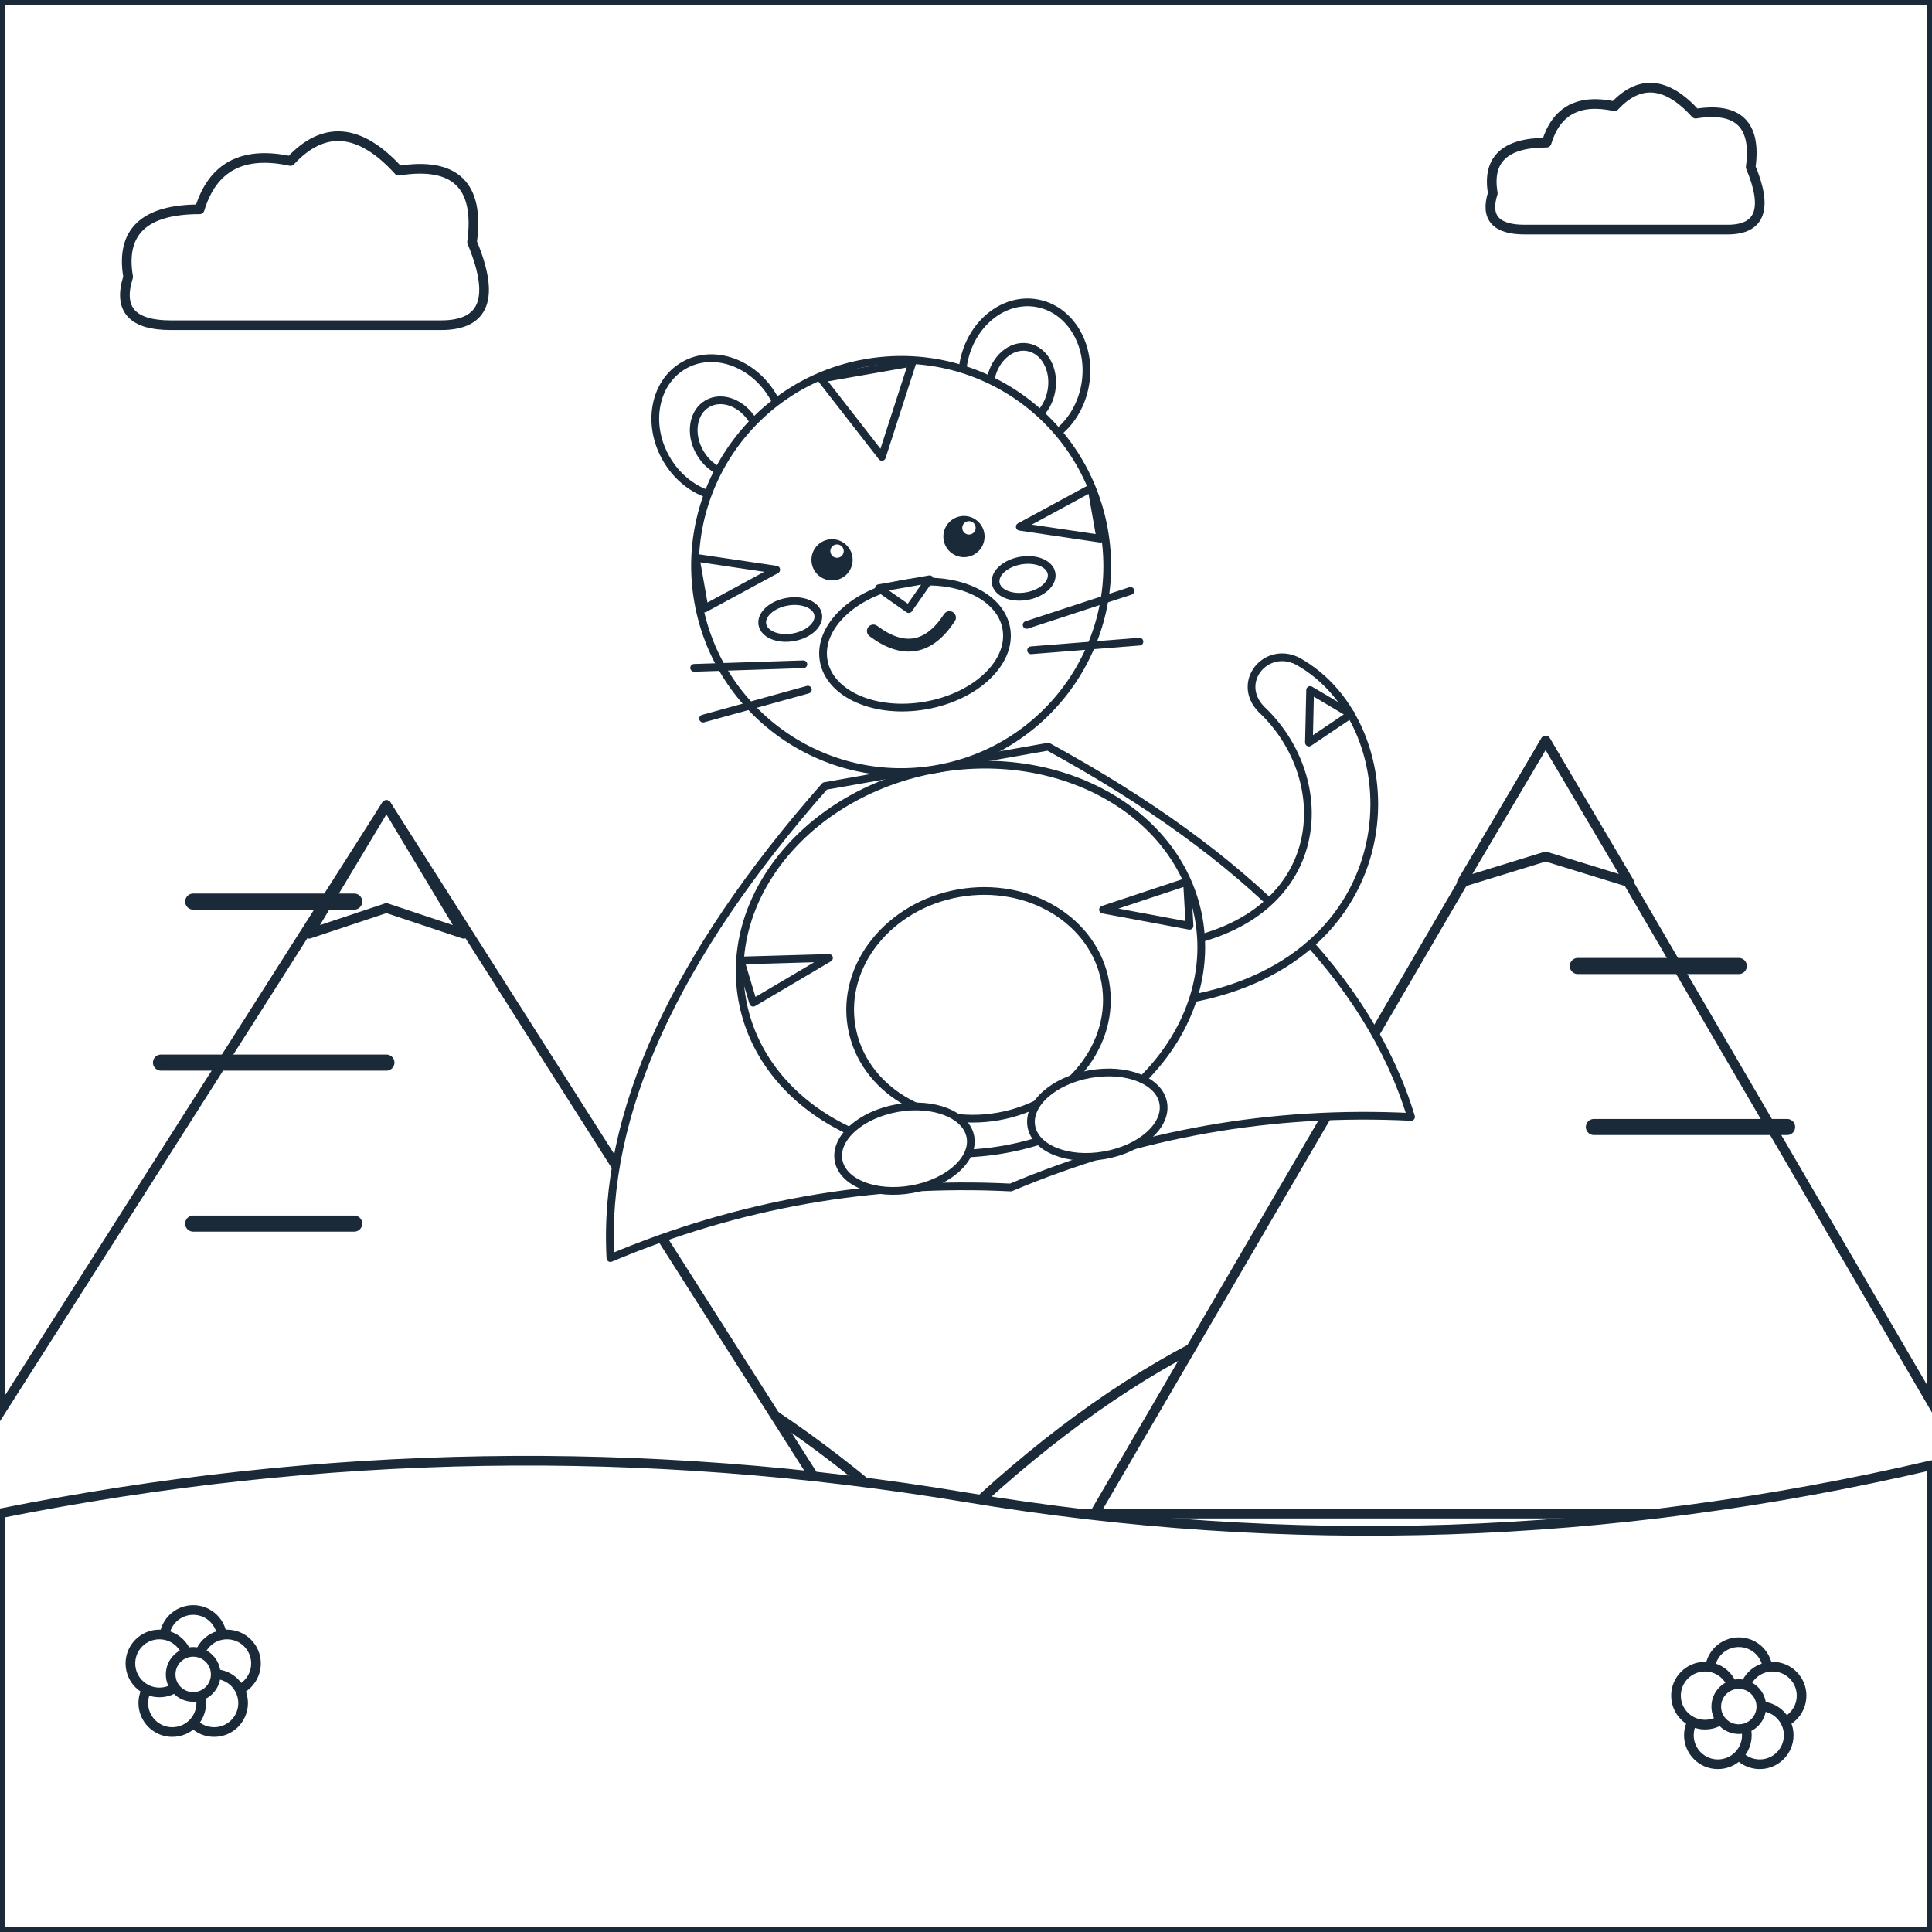
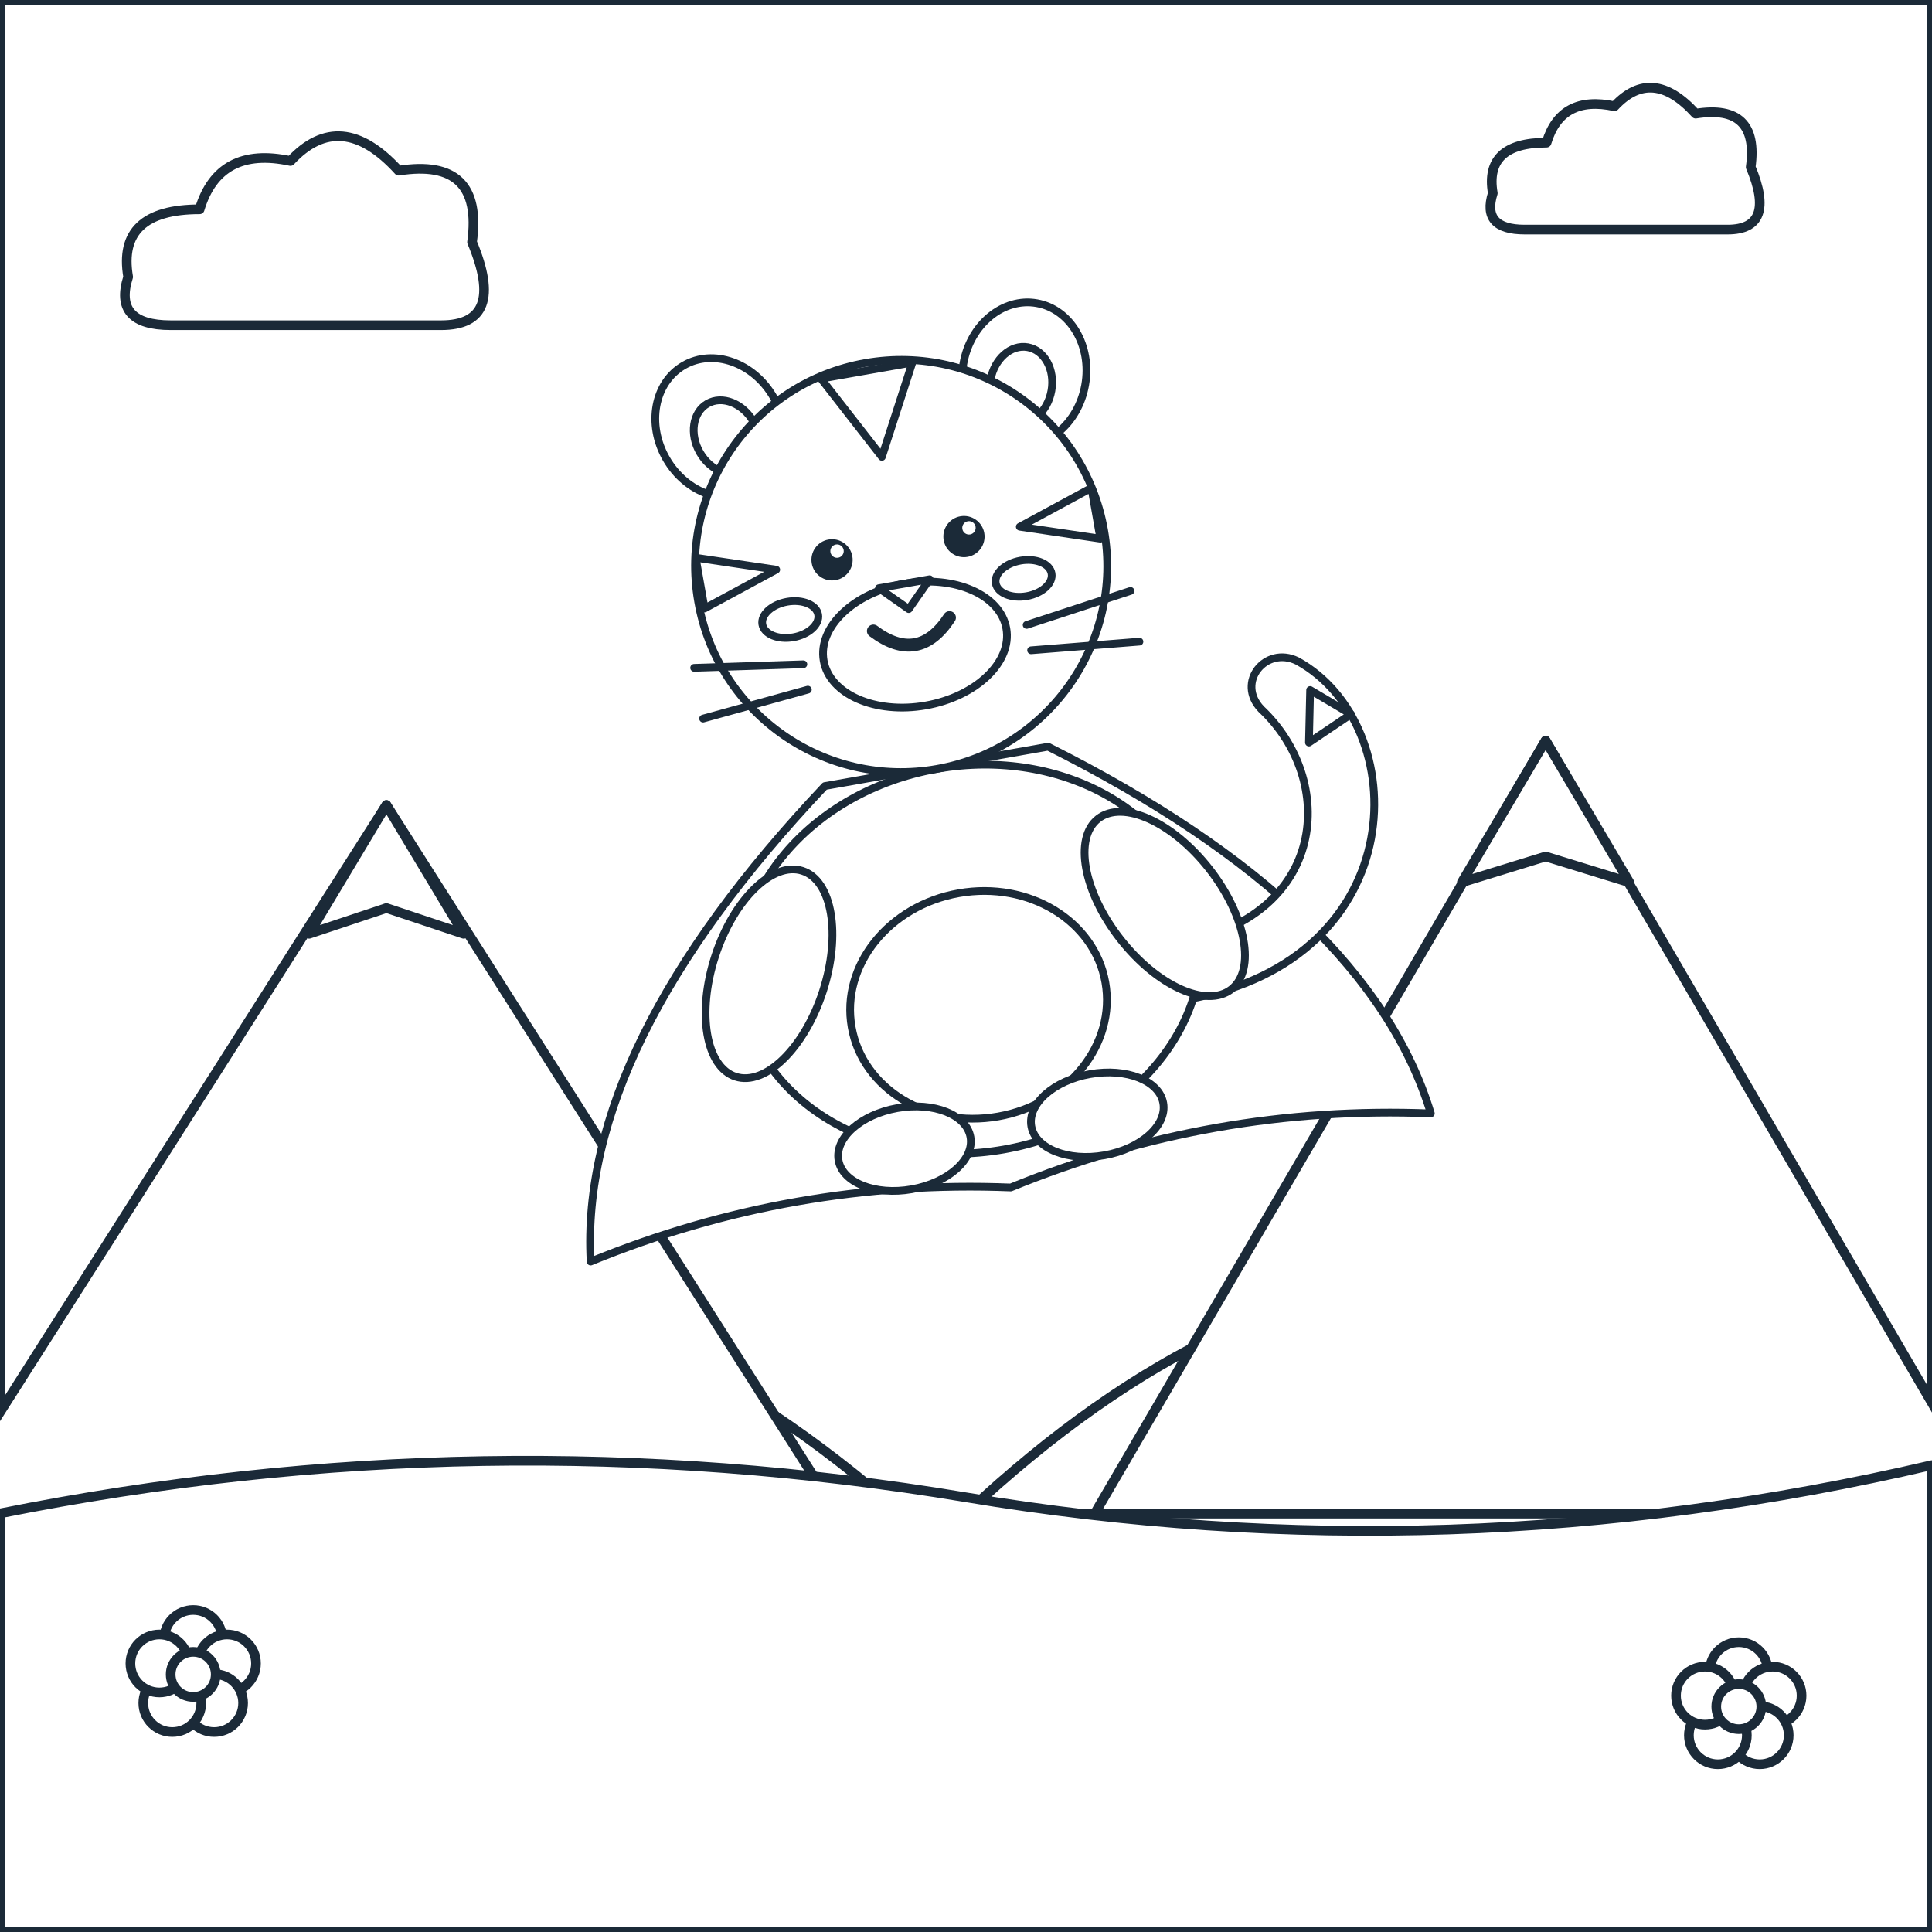
<svg xmlns="http://www.w3.org/2000/svg" viewBox="0 0 600 600" data-picture="ho--nhay-vot-qua-nui">
  <g class="scene-back">
    <rect x="0" y="0" width="600" height="600" rx="0" id="r-nen-troi" data-region="nen-troi" class="region" fill="#FFFFFF" stroke="#1B2A38" stroke-width="3" stroke-linejoin="round" />
    <path d="M 53 101 Q 35 101 39.8 86 Q 36.2 65 62 65 Q 68 45.2 90.2 50 Q 105.8 33.2 123.8 53 Q 150.2 48.8 146.6 75.2 Q 157.4 101 137 101 Z" id="r-may-1" data-region="may-1" class="region" fill="#FFFFFF" stroke="#1B2A38" stroke-width="3" stroke-linejoin="round" />
    <path d="M 473.5 71.3 Q 460 71.3 463.6 60 Q 460.9 44.3 480.3 44.3 Q 484.8 29.4 501.4 33 Q 513.1 20.4 526.6 35.3 Q 546.4 32.1 543.7 51.9 Q 551.8 71.3 536.5 71.3 Z" id="r-may-2" data-region="may-2" class="region" fill="#FFFFFF" stroke="#1B2A38" stroke-width="3" stroke-linejoin="round" />
    <path d="M -20 470 Q 120 330 280 470 Z" id="r-doi-xa-1" data-region="doi-xa-1" class="region" fill="#FFFFFF" stroke="#1B2A38" stroke-width="3" stroke-linejoin="round" />
    <path d="M 300 470 Q 460 320 620 470 Z" id="r-doi-xa-2" data-region="doi-xa-2" class="region" fill="#FFFFFF" stroke="#1B2A38" stroke-width="3" stroke-linejoin="round" />
    <polygon points="-20,470 120,250 260,470" id="r-nui-xa-1" data-region="nui-xa-1" class="region" fill="#FFFFFF" stroke="#1B2A38" stroke-width="3" stroke-linejoin="round" />
    <polygon points="120,250 96,290 120,282 144,290" id="r-tuyet-nui-xa-1" data-region="tuyet-nui-xa-1" class="region" fill="#FFFFFF" stroke="#1B2A38" stroke-width="3" stroke-linejoin="round" />
    <polygon points="340,470 480,230 620,470" id="r-nui-xa-2" data-region="nui-xa-2" class="region" fill="#FFFFFF" stroke="#1B2A38" stroke-width="3" stroke-linejoin="round" />
    <polygon points="480,230 454,274 480,266 506,274" id="r-tuyet-nui-xa-2" data-region="tuyet-nui-xa-2" class="region" fill="#FFFFFF" stroke="#1B2A38" stroke-width="3" stroke-linejoin="round" />
    <path d="M 0 470 Q 150 440 300 465 Q 450 490 600 455 L 600 600 L 0 600 Z" id="r-nen-dat" data-region="nen-dat" class="region" fill="#FFFFFF" stroke="#1B2A38" stroke-width="3" stroke-linejoin="round" />
    <ellipse cx="60" cy="509" rx="9" ry="9" id="r-hoa-dong-1-canh-1" data-region="hoa-dong-1-canh-1" class="region" fill="#FFFFFF" stroke="#1B2A38" stroke-width="3" stroke-linejoin="round" />
    <ellipse cx="70.5" cy="516.6" rx="9" ry="9" id="r-hoa-dong-1-canh-2" data-region="hoa-dong-1-canh-2" class="region" fill="#FFFFFF" stroke="#1B2A38" stroke-width="3" stroke-linejoin="round" />
    <ellipse cx="66.5" cy="528.9" rx="9" ry="9" id="r-hoa-dong-1-canh-3" data-region="hoa-dong-1-canh-3" class="region" fill="#FFFFFF" stroke="#1B2A38" stroke-width="3" stroke-linejoin="round" />
    <ellipse cx="53.5" cy="528.9" rx="9" ry="9" id="r-hoa-dong-1-canh-4" data-region="hoa-dong-1-canh-4" class="region" fill="#FFFFFF" stroke="#1B2A38" stroke-width="3" stroke-linejoin="round" />
    <ellipse cx="49.5" cy="516.6" rx="9" ry="9" id="r-hoa-dong-1-canh-5" data-region="hoa-dong-1-canh-5" class="region" fill="#FFFFFF" stroke="#1B2A38" stroke-width="3" stroke-linejoin="round" />
    <ellipse cx="60" cy="520" rx="7" ry="7" id="r-hoa-dong-1-nhuy" data-region="hoa-dong-1-nhuy" class="region" fill="#FFFFFF" stroke="#1B2A38" stroke-width="3" stroke-linejoin="round" />
    <ellipse cx="540" cy="519" rx="9" ry="9" id="r-hoa-dong-2-canh-1" data-region="hoa-dong-2-canh-1" class="region" fill="#FFFFFF" stroke="#1B2A38" stroke-width="3" stroke-linejoin="round" />
    <ellipse cx="550.5" cy="526.6" rx="9" ry="9" id="r-hoa-dong-2-canh-2" data-region="hoa-dong-2-canh-2" class="region" fill="#FFFFFF" stroke="#1B2A38" stroke-width="3" stroke-linejoin="round" />
    <ellipse cx="546.5" cy="538.9" rx="9" ry="9" id="r-hoa-dong-2-canh-3" data-region="hoa-dong-2-canh-3" class="region" fill="#FFFFFF" stroke="#1B2A38" stroke-width="3" stroke-linejoin="round" />
    <ellipse cx="533.5" cy="538.9" rx="9" ry="9" id="r-hoa-dong-2-canh-4" data-region="hoa-dong-2-canh-4" class="region" fill="#FFFFFF" stroke="#1B2A38" stroke-width="3" stroke-linejoin="round" />
    <ellipse cx="529.5" cy="526.6" rx="9" ry="9" id="r-hoa-dong-2-canh-5" data-region="hoa-dong-2-canh-5" class="region" fill="#FFFFFF" stroke="#1B2A38" stroke-width="3" stroke-linejoin="round" />
    <ellipse cx="540" cy="530" rx="7" ry="7" id="r-hoa-dong-2-nhuy" data-region="hoa-dong-2-nhuy" class="region" fill="#FFFFFF" stroke="#1B2A38" stroke-width="3" stroke-linejoin="round" />
  </g>
  <g id="subject" class="subject anim-bounce" transform="translate(0 -110) translate(300 400) scale(0.8) rotate(-10) translate(-300 -400)">
-     <path d="M 256 334 L 344 334 Q 447.8 417 457.8 500 Q 378.9 482 300 500 Q 221.1 482 142.2 500 Q 152.2 417 256 334 Z" id="r-ao-choang" data-region="ao-choang" class="region" fill="#FFFFFF" stroke="#1B2A38" stroke-width="3" stroke-linejoin="round" />
+     <path d="M 256 334 L 344 334 Q 455.6 417 465.6 500 Q 382.8 482 300 500 Q 217.2 482 134.4 500 Q 144.4 417 256 334 Z" id="r-ao-choang" data-region="ao-choang" class="region" fill="#FFFFFF" stroke="#1B2A38" stroke-width="3" stroke-linejoin="round" />
    <path d="M 380 440 C 470 440 485 350 445 318 C 434 310 420 322 428 334 C 452 366 440 418 380 418 Z" id="r-duoi" data-region="duoi" class="region" fill="#FFFFFF" stroke="#1B2A38" stroke-width="3" stroke-linejoin="round" />
    <polygon points="448,330 462,342 444,350" id="r-soc-duoi" data-region="soc-duoi" class="region" fill="#FFFFFF" stroke="#1B2A38" stroke-width="3" stroke-linejoin="round" />
    <ellipse cx="300" cy="410" rx="90" ry="75" id="r-than" data-region="than" class="region" fill="#FFFFFF" stroke="#1B2A38" stroke-width="3" stroke-linejoin="round" />
    <ellipse cx="300" cy="428" rx="50" ry="44" id="r-bung" data-region="bung" class="region" fill="#FFFFFF" stroke="#1B2A38" stroke-width="3" stroke-linejoin="round" />
    <polygon points="212,395 246,400 214,412" id="r-soc-than-trai" data-region="soc-than-trai" class="region" fill="#FFFFFF" stroke="#1B2A38" stroke-width="3" stroke-linejoin="round" />
    <polygon points="388,395 354,400 386,412" id="r-soc-than-phai" data-region="soc-than-phai" class="region" fill="#FFFFFF" stroke="#1B2A38" stroke-width="3" stroke-linejoin="round" />
    <ellipse cx="262" cy="478" rx="26" ry="16" id="r-chan-trai" data-region="chan-trai" class="region" fill="#FFFFFF" stroke="#1B2A38" stroke-width="3" stroke-linejoin="round" />
    <ellipse cx="338" cy="478" rx="26" ry="16" id="r-chan-phai" data-region="chan-phai" class="region" fill="#FFFFFF" stroke="#1B2A38" stroke-width="3" stroke-linejoin="round" />
    <ellipse cx="240" cy="190" rx="24" ry="28" transform="rotate(-20 240 190)" id="r-tai-trai" data-region="tai-trai" class="region" fill="#FFFFFF" stroke="#1B2A38" stroke-width="3" stroke-linejoin="round" />
    <ellipse cx="242" cy="194" rx="12" ry="15" transform="rotate(-20 242 194)" id="r-trong-tai-trai" data-region="trong-tai-trai" class="region" fill="#FFFFFF" stroke="#1B2A38" stroke-width="3" stroke-linejoin="round" />
    <ellipse cx="360" cy="190" rx="24" ry="28" transform="rotate(20 360 190)" id="r-tai-phai" data-region="tai-phai" class="region" fill="#FFFFFF" stroke="#1B2A38" stroke-width="3" stroke-linejoin="round" />
    <ellipse cx="358" cy="194" rx="12" ry="15" transform="rotate(20 358 194)" id="r-trong-tai-phai" data-region="trong-tai-phai" class="region" fill="#FFFFFF" stroke="#1B2A38" stroke-width="3" stroke-linejoin="round" />
    <ellipse cx="300" cy="255" rx="80" ry="80" id="r-dau" data-region="dau" class="region" fill="#FFFFFF" stroke="#1B2A38" stroke-width="3" stroke-linejoin="round" />
    <polygon points="282,178 300,212 318,178" id="r-soc-tran-1" data-region="soc-tran-1" class="region" fill="#FFFFFF" stroke="#1B2A38" stroke-width="3" stroke-linejoin="round" />
    <polygon points="222,238 252,248 222,258" id="r-soc-ma-trai" data-region="soc-ma-trai" class="region" fill="#FFFFFF" stroke="#1B2A38" stroke-width="3" stroke-linejoin="round" />
    <polygon points="378,238 348,248 378,258" id="r-soc-ma-phai" data-region="soc-ma-phai" class="region" fill="#FFFFFF" stroke="#1B2A38" stroke-width="3" stroke-linejoin="round" />
    <ellipse cx="300" cy="286" rx="36" ry="24" id="r-mom" data-region="mom" class="region" fill="#FFFFFF" stroke="#1B2A38" stroke-width="3" stroke-linejoin="round" />
    <polygon points="290,262 310,262 300,272" id="r-mui" data-region="mui" class="region" fill="#FFFFFF" stroke="#1B2A38" stroke-width="3" stroke-linejoin="round" />
    <g class="deco" pointer-events="none">
      <path d="M 256 286 L 214 280 M 256 296 L 214 300 M 344 286 L 386 280 M 344 296 L 386 300" fill="none" stroke="#1B2A38" stroke-width="3" stroke-linecap="round" stroke-linejoin="round" />
    </g>
+     <ellipse cx="222" cy="402" rx="22" ry="42" transform="rotate(28 222 402)" id="r-tay-trai" data-region="tay-trai" class="region" fill="#FFFFFF" stroke="#1B2A38" stroke-width="3" stroke-linejoin="round" />
+     <ellipse cx="378" cy="402" rx="22" ry="42" transform="rotate(-28 378 402)" id="r-tay-phai" data-region="tay-phai" class="region" fill="#FFFFFF" stroke="#1B2A38" stroke-width="3" stroke-linejoin="round" />
    <g class="deco" pointer-events="none">
      <circle cx="274" cy="248" r="8" fill="#1B2A38" />
    </g>
    <g class="deco" pointer-events="none">
      <circle cx="326" cy="248" r="8" fill="#1B2A38" />
    </g>
    <g class="deco" pointer-events="none">
      <circle cx="276.5" cy="245" r="2.6" fill="#FFFFFF" />
    </g>
    <g class="deco" pointer-events="none">
      <circle cx="328.5" cy="245" r="2.6" fill="#FFFFFF" />
    </g>
    <ellipse cx="254" cy="268" rx="11" ry="7" id="r-ma-trai" data-region="ma-trai" class="region" fill="#FFFFFF" stroke="#1B2A38" stroke-width="3" stroke-linejoin="round" />
    <ellipse cx="346" cy="268" rx="11" ry="7" id="r-ma-phai" data-region="ma-phai" class="region" fill="#FFFFFF" stroke="#1B2A38" stroke-width="3" stroke-linejoin="round" />
    <g class="deco" pointer-events="none">
      <path d="M 285 278 Q 300 294 315 278" fill="none" stroke="#1B2A38" stroke-width="5" stroke-linecap="round" stroke-linejoin="round" />
    </g>
  </g>
  <g class="scene-front">
-     <g class="deco" pointer-events="none">
-       <path d="M 110 280 L 60 280 M 120 330 L 50 330 M 110 380 L 60 380 M 490 300 L 540 300 M 495 350 L 555 350" fill="none" stroke="#1B2A38" stroke-width="5" stroke-linecap="round" stroke-linejoin="round" />
-     </g>
-   </g>
+ 
+ </g>
</svg>
